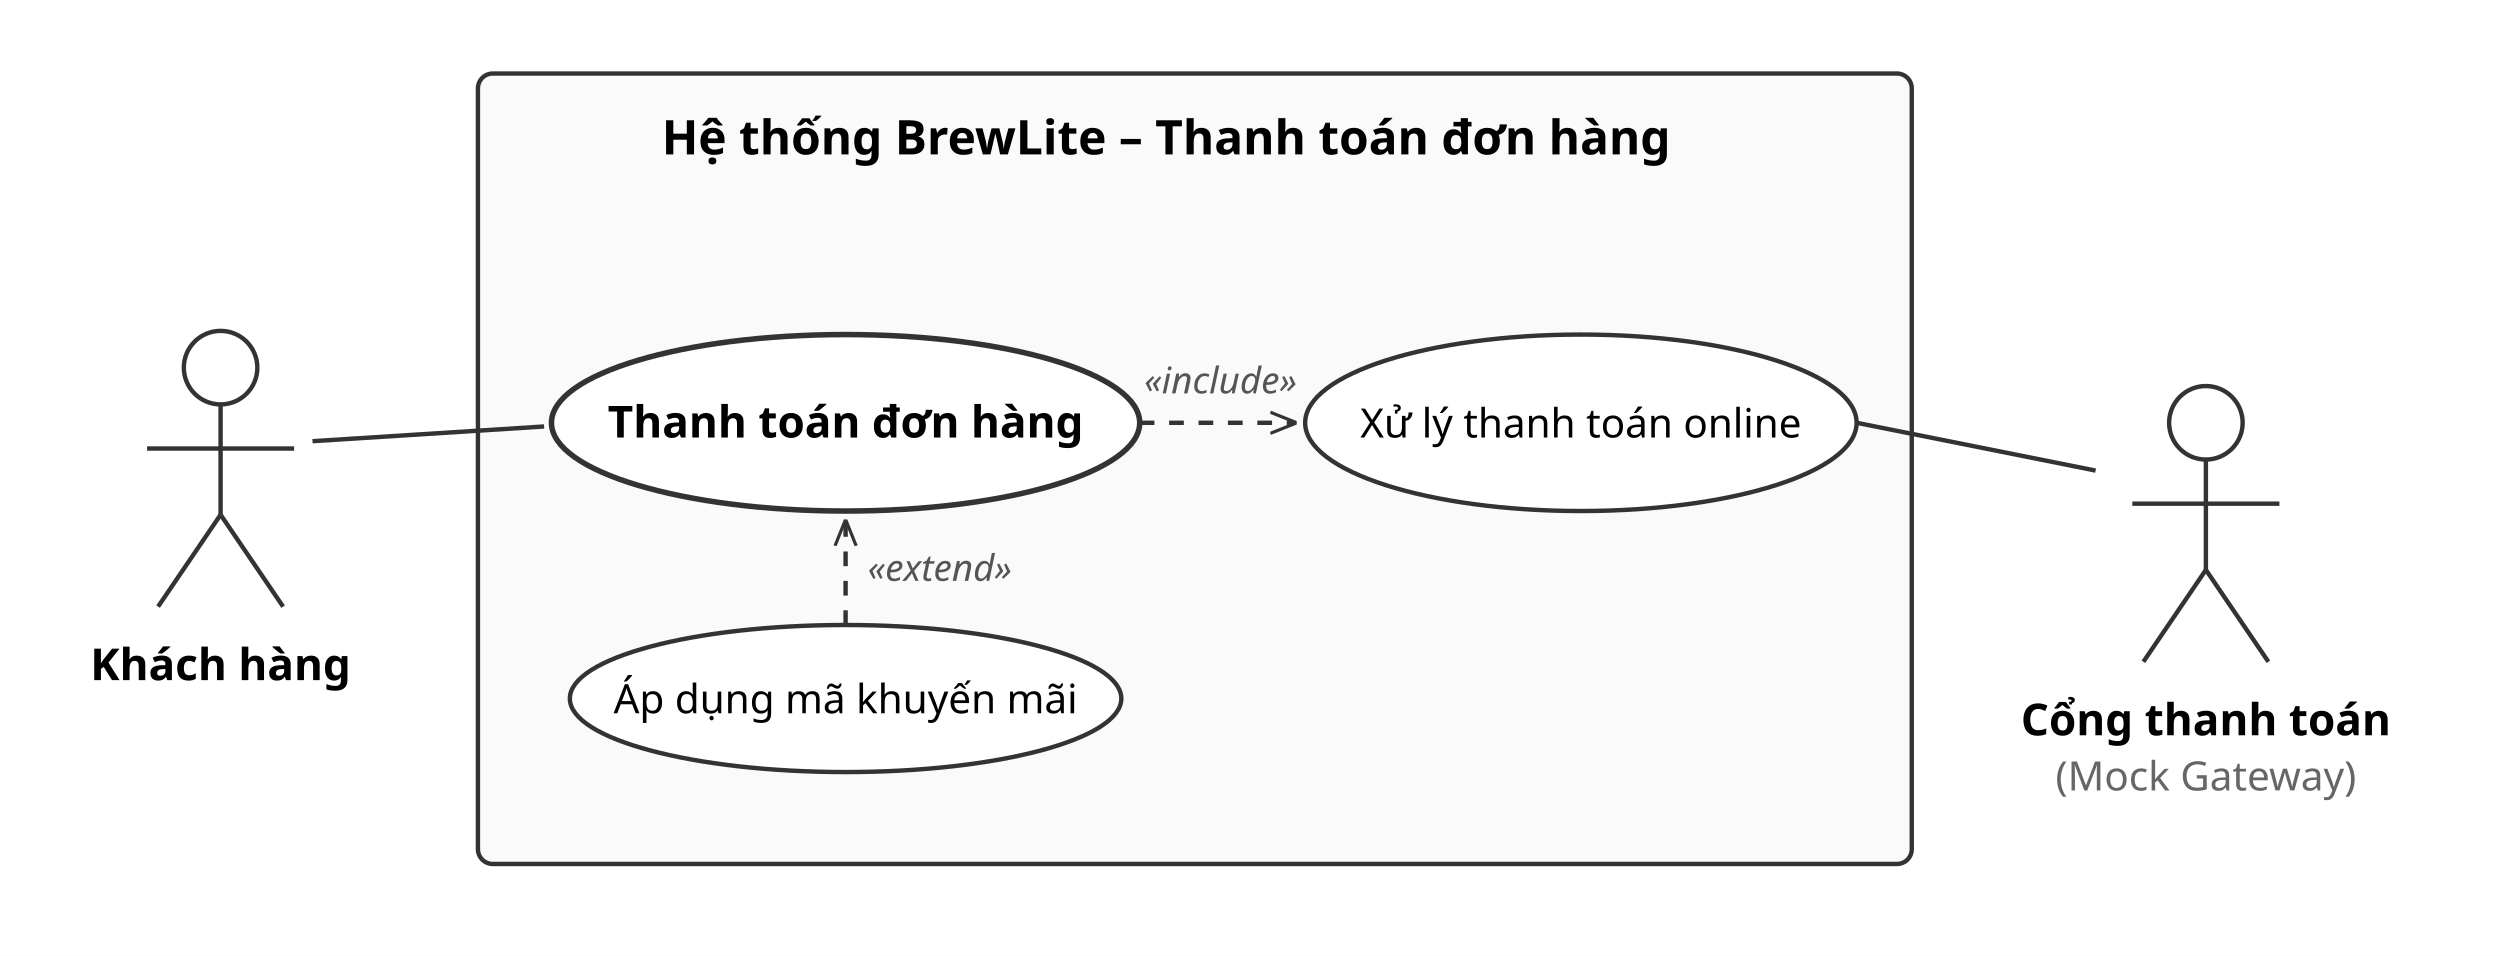
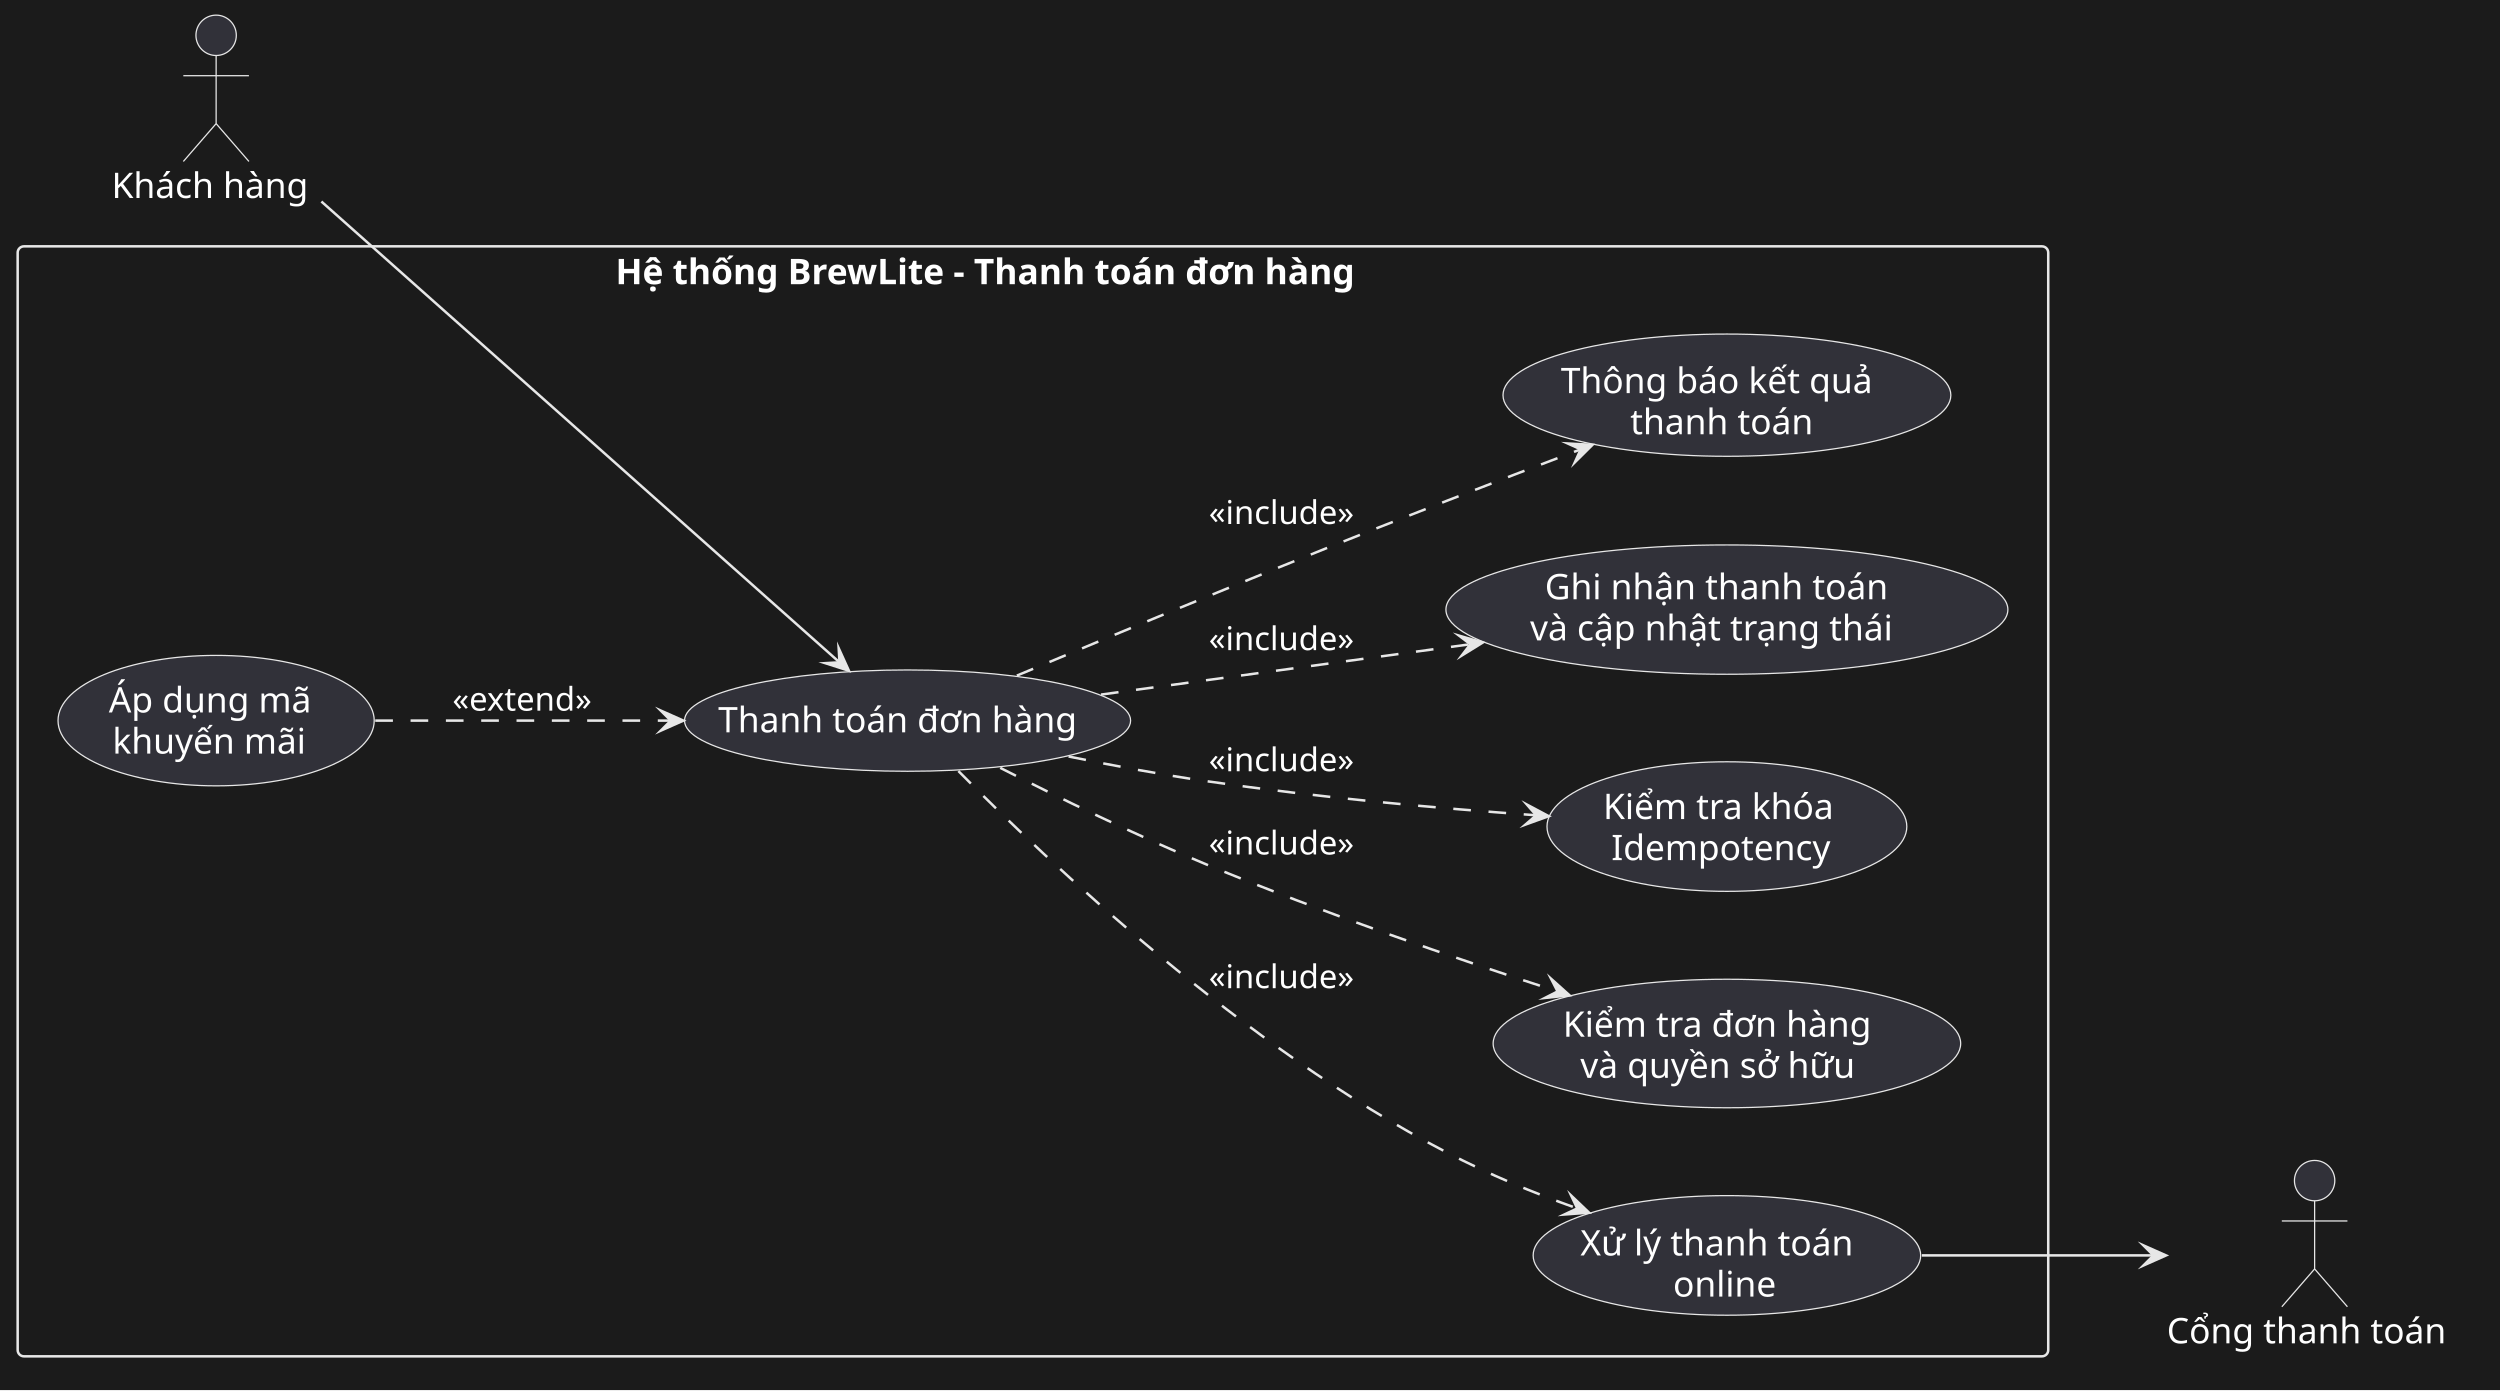
- <svg xmlns="http://www.w3.org/2000/svg" version="1.1" style="width:680px;height:260px;background:#FFFFFF;" width="680px" height="260px" viewBox="0 0 680 260">
-   <defs>
-     <marker id="arrow" viewBox="0 0 10 10" refX="9" refY="5" markerWidth="6" markerHeight="6" orient="auto-start-reverse">
-       <path d="M 0 1 L 10 5 L 0 9 z" fill="#333333" />
-     </marker>
-     <marker id="open-arrow" viewBox="0 0 10 10" refX="9" refY="5" markerWidth="6" markerHeight="6" orient="auto-start-reverse">
-       <path d="M 0 1 L 10 5 L 0 9" fill="none" stroke="#333333" stroke-width="1.2" />
-     </marker>
-   </defs>
-   <rect x="0" y="0" width="680" height="260" fill="#FFFFFF" />
-   <rect x="130" y="20" width="390" height="215" rx="4" ry="4" fill="#FAFAFA" stroke="#333333" stroke-width="1.2" />
-   <text x="180" y="42" fill="#000000" font-family="sans-serif" font-size="13" font-weight="bold">Hệ thống BrewLite – Thanh toán đơn hàng</text>
-   <g transform="translate(15, 80)">
-     <circle cx="45" cy="20" r="10" fill="#FFFFFF" stroke="#333333" stroke-width="1.2" />
-     <line x1="45" y1="30" x2="45" y2="60" stroke="#333333" stroke-width="1.2" />
-     <line x1="25" y1="42" x2="65" y2="42" stroke="#333333" stroke-width="1.2" />
-     <line x1="45" y1="60" x2="28" y2="85" stroke="#333333" stroke-width="1.2" />
-     <line x1="45" y1="60" x2="62" y2="85" stroke="#333333" stroke-width="1.2" />
-     <text x="45" y="105" fill="#000000" font-family="sans-serif" font-size="12" font-weight="bold" text-anchor="middle">Khách hàng</text>
+ <svg xmlns="http://www.w3.org/2000/svg" version="1.1" data-diagram-type="DESCRIPTION" style="width:991px;height:551px;background:#1B1B1B;" width="991px" height="551px" viewBox="0 0 991 551" zoomAndPan="magnify" preserveAspectRatio="none" contentStyleType="text/css">
+   <defs />
+   <g font-family="sans-serif" lengthAdjust="spacing">
+     <rect x="0" y="0" width="991" height="551" fill="#1B1B1B" style="stroke:none;" />
+     <g class="cluster" data-qualified-name="H. th.ng BrewLite - Thanh to.n ..n h.ng" id="ent0003" data-source-line="7">
+       <rect x="7" y="97.65" width="804.92" height="440" fill="none" style="stroke:#E7E7E7;stroke-width:1;" rx="2.5" ry="2.5" />
+       <text x="243.986" y="112.645" fill="#FFF" font-size="14" textLength="330.948" font-weight="700">Hệ thống BrewLite - Thanh toán đơn hàng</text>
+     </g>
+     <g class="entity" data-qualified-name="H. th.ng BrewLite - Thanh to.n ..n h.ng.UC9" id="ent0004" data-source-line="9">
+       <ellipse cx="359.755" cy="285.653" rx="88.415" ry="20.083" fill="#313139" style="stroke:#E7E7E7;stroke-width:0.5;" />
+       <text x="284.683" y="290.301" fill="#FFF" font-size="14" textLength="150.145">Thanh toán đơn hàng</text>
+     </g>
+     <g class="entity" data-qualified-name="H. th.ng BrewLite - Thanh to.n ..n h.ng.UCPromo" id="ent0005" data-source-line="11">
+       <ellipse cx="85.67" cy="285.654" rx="62.67" ry="25.854" fill="#313139" style="stroke:#E7E7E7;stroke-width:0.5;" />
+       <text x="43.12" y="282.429" fill="#FFF" font-size="14" textLength="85.101">Áp dụng mã</text>
+       <text x="44.579" y="298.725" fill="#FFF" font-size="14" textLength="82.182">khuyến mãi</text>
+     </g>
+     <g class="entity" data-qualified-name="H. th.ng BrewLite - Thanh to.n ..n h.ng.UCOnline" id="ent0006" data-source-line="13">
+       <ellipse cx="684.549" cy="497.646" rx="76.809" ry="23.706" fill="#313139" style="stroke:#E7E7E7;stroke-width:0.5;" />
+       <text x="626.457" y="497.67" fill="#FFF" font-size="14" textLength="116.184">Xử lý thanh toán</text>
+       <text x="663.197" y="513.967" fill="#FFF" font-size="14" textLength="42.704">online</text>
+     </g>
+     <g class="entity" data-qualified-name="H. th.ng BrewLite - Thanh to.n ..n h.ng.UCValidate" id="ent0007" data-source-line="15">
+       <ellipse cx="684.546" cy="413.645" rx="92.666" ry="25.475" fill="#313139" style="stroke:#E7E7E7;stroke-width:0.5;" />
+       <text x="619.529" y="410.965" fill="#FFF" font-size="14" textLength="130.033">Kiểm tra đơn hàng</text>
+       <text x="626.433" y="427.262" fill="#FFF" font-size="14" textLength="116.225">và quyền sở hữu</text>
+     </g>
+     <g class="entity" data-qualified-name="H. th.ng BrewLite - Thanh to.n ..n h.ng.UCIdempotency" id="ent0008" data-source-line="17">
+       <ellipse cx="684.546" cy="327.652" rx="71.316" ry="25.682" fill="#313139" style="stroke:#E7E7E7;stroke-width:0.5;" />
+       <text x="635.461" y="324.673" fill="#FFF" font-size="14" textLength="98.171">Kiểm tra khóa</text>
+       <text x="638.708" y="340.97" fill="#FFF" font-size="14" textLength="91.677">Idempotency</text>
+     </g>
+     <g class="entity" data-qualified-name="H. th.ng BrewLite - Thanh to.n ..n h.ng.UCRecord" id="ent0009" data-source-line="19">
+       <ellipse cx="684.546" cy="241.645" rx="111.376" ry="25.635" fill="#313139" style="stroke:#E7E7E7;stroke-width:0.5;" />
+       <text x="612.369" y="237.557" fill="#FFF" font-size="14" textLength="144.354">Ghi nhận thanh toán</text>
+       <text x="606.518" y="253.854" fill="#FFF" font-size="14" textLength="156.058">và cập nhật trạng thái</text>
+     </g>
+     <g class="entity" data-qualified-name="H. th.ng BrewLite - Thanh to.n ..n h.ng.UCResult" id="ent0010" data-source-line="21">
+       <ellipse cx="684.552" cy="156.648" rx="88.762" ry="24.228" fill="#313139" style="stroke:#E7E7E7;stroke-width:0.5;" />
+       <text x="618.712" y="155.842" fill="#FFF" font-size="14" textLength="131.681">Thông báo kết quả</text>
+       <text x="646.23" y="172.139" fill="#FFF" font-size="14" textLength="76.645">thanh toán</text>
+     </g>
+     <g class="entity" data-qualified-name="Customer" id="ent0001" data-source-line="4">
+       <ellipse cx="85.673" cy="14" rx="8" ry="8" fill="#313139" style="stroke:#E7E7E7;stroke-width:0.5;" />
+       <path d="M85.673,22 L85.673,49 M72.673,30 L98.673,30 M85.673,49 L72.673,64 M85.673,49 L98.673,64" style="stroke:#E7E7E7;stroke-width:0.5;" fill="none" />
+       <text x="44.24" y="78.495" fill="#FFF" font-size="14" textLength="82.865">Khách hàng</text>
+     </g>
+     <g class="entity" data-qualified-name="PaymentGateway" id="ent0002" data-source-line="5">
+       <ellipse cx="917.518" cy="468" rx="8" ry="8" fill="#313139" style="stroke:#E7E7E7;stroke-width:0.5;" />
+       <path d="M917.518,476 L917.518,503 M904.518,484 L930.518,484 M917.518,503 L904.518,518 M917.518,503 L930.518,518" style="stroke:#E7E7E7;stroke-width:0.5;" fill="none" />
+       <text x="858.92" y="532.495" fill="#FFF" font-size="14" textLength="117.195">Cổng thanh toán</text>
+     </g>
+     <g class="link" data-entity-1="ent0001" data-entity-2="ent0004" id="lnk11" data-source-line="24" data-link-type="dependency">
+       <path d="M127.4,79.88 C185.67,131.7 287.054,221.877 332.774,262.547" style="stroke:#E7E7E7;stroke-width:1;" fill="none" id="Customer-to-UC9" />
+       <polygon points="336.51,265.87,332.444,256.9,332.774,262.547,327.127,262.877,336.51,265.87" fill="#E7E7E7" style="stroke:#E7E7E7;stroke-width:1;stroke-linejoin:miter;stroke-miterlimit:10;" />
+     </g>
+     <g class="link" data-entity-1="ent0005" data-entity-2="ent0004" id="lnk12" data-source-line="26" data-link-type="dependency">
+       <path d="M148.75,285.65 C184.9,285.65 226.07,285.65 265.9,285.65" style="stroke:#E7E7E7;stroke-width:1;stroke-dasharray:7,7;" fill="none" id="UCPromo-to-UC9" />
+       <polygon points="270.9,285.65,261.9,281.65,265.9,285.65,261.9,289.65,270.9,285.65" fill="#E7E7E7" style="stroke:#E7E7E7;stroke-width:1;stroke-linejoin:miter;stroke-miterlimit:10;" />
+       <text x="179.34" y="281.717" fill="#FFF" font-size="13" textLength="61.185">«extend»</text>
+     </g>
+     <g class="link" data-entity-1="ent0004" data-entity-2="ent0007" id="lnk13" data-source-line="28" data-link-type="dependency">
+       <path d="M396.48,304.37 C419.49,316.08 450.22,331.08 478.17,342.65 C525.75,362.34 576.223,379.681 617.423,393.011" style="stroke:#E7E7E7;stroke-width:1;stroke-dasharray:7,7;" fill="none" id="UC9-to-UCValidate" />
+       <polygon points="622.18,394.55,614.848,387.974,617.423,393.011,612.386,395.585,622.18,394.55" fill="#E7E7E7" style="stroke:#E7E7E7;stroke-width:1;stroke-linejoin:miter;stroke-miterlimit:10;" />
+       <text x="479.17" y="338.717" fill="#FFF" font-size="13" textLength="63.007">«include»</text>
+     </g>
+     <g class="link" data-entity-1="ent0004" data-entity-2="ent0008" id="lnk14" data-source-line="29" data-link-type="dependency">
+       <path d="M423.59,299.87 C441.18,303.48 460.36,307.06 478.17,309.65 C523.15,316.2 569.063,320.323 608.933,323.173" style="stroke:#E7E7E7;stroke-width:1;stroke-dasharray:7,7;" fill="none" id="UC9-to-UCIdempotency" />
+       <polygon points="613.92,323.53,605.228,318.898,608.933,323.173,604.658,326.878,613.92,323.53" fill="#E7E7E7" style="stroke:#E7E7E7;stroke-width:1;stroke-linejoin:miter;stroke-miterlimit:10;" />
+       <text x="479.17" y="305.717" fill="#FFF" font-size="13" textLength="63.007">«include»</text>
+     </g>
+     <g class="link" data-entity-1="ent0004" data-entity-2="ent0006" id="lnk15" data-source-line="30" data-link-type="dependency">
+       <path d="M379.9,305.64 C414.98,341.13 493.3,415.28 573.17,456.65 C591.05,465.91 606.803,472.425 625.213,479.015" style="stroke:#E7E7E7;stroke-width:1;stroke-dasharray:7,7;" fill="none" id="UC9-to-UCOnline" />
+       <polygon points="629.92,480.7,622.795,473.901,625.213,479.015,620.098,481.433,629.92,480.7" fill="#E7E7E7" style="stroke:#E7E7E7;stroke-width:1;stroke-linejoin:miter;stroke-miterlimit:10;" />
+       <text x="479.17" y="391.717" fill="#FFF" font-size="13" textLength="63.007">«include»</text>
+     </g>
+     <g class="link" data-entity-1="ent0004" data-entity-2="ent0009" id="lnk16" data-source-line="31" data-link-type="dependency">
+       <path d="M436.44,275.33 C481.62,269.17 534.486,261.965 582.836,255.375" style="stroke:#E7E7E7;stroke-width:1;stroke-dasharray:7,7;" fill="none" id="UC9-to-UCRecord" />
+       <polygon points="587.79,254.7,578.332,251.952,582.836,255.375,579.413,259.879,587.79,254.7" fill="#E7E7E7" style="stroke:#E7E7E7;stroke-width:1;stroke-linejoin:miter;stroke-miterlimit:10;" />
+       <text x="479.17" y="257.717" fill="#FFF" font-size="13" textLength="63.007">«include»</text>
+     </g>
+     <g class="link" data-entity-1="ent0004" data-entity-2="ent0010" id="lnk17" data-source-line="32" data-link-type="dependency">
+       <path d="M403.08,267.81 C425.39,258.45 453.23,246.84 478.17,236.65 C520.27,219.45 530.81,215.18 573.17,198.65 C592.08,191.27 608.195,185.094 626.585,178.114" style="stroke:#E7E7E7;stroke-width:1;stroke-dasharray:7,7;" fill="none" id="UC9-to-UCResult" />
+       <polygon points="631.26,176.34,621.426,175.794,626.585,178.114,624.265,183.273,631.26,176.34" fill="#E7E7E7" style="stroke:#E7E7E7;stroke-width:1;stroke-linejoin:miter;stroke-miterlimit:10;" />
+       <text x="479.17" y="207.717" fill="#FFF" font-size="13" textLength="63.007">«include»</text>
+     </g>
+     <g class="link" data-entity-1="ent0006" data-entity-2="ent0002" id="lnk18" data-source-line="34" data-link-type="dependency">
+       <path d="M761.82,497.65 C793.35,497.65 824.32,497.65 853.63,497.65" style="stroke:#E7E7E7;stroke-width:1;" fill="none" id="UCOnline-to-PaymentGateway" />
+       <polygon points="858.63,497.65,849.63,493.65,853.63,497.65,849.63,501.65,858.63,497.65" fill="#E7E7E7" style="stroke:#E7E7E7;stroke-width:1;stroke-linejoin:miter;stroke-miterlimit:10;" />
+     </g>
  </g>
-   <g transform="translate(545, 95)">
-     <circle cx="55" cy="20" r="10" fill="#FFFFFF" stroke="#333333" stroke-width="1.2" />
-     <line x1="55" y1="30" x2="55" y2="60" stroke="#333333" stroke-width="1.2" />
-     <line x1="35" y1="42" x2="75" y2="42" stroke="#333333" stroke-width="1.2" />
-     <line x1="55" y1="60" x2="38" y2="85" stroke="#333333" stroke-width="1.2" />
-     <line x1="55" y1="60" x2="72" y2="85" stroke="#333333" stroke-width="1.2" />
-     <text x="55" y="105" fill="#000000" font-family="sans-serif" font-size="12" font-weight="bold" text-anchor="middle">Cổng thanh toán</text>
-     <text x="55" y="120" fill="#666666" font-family="sans-serif" font-size="11" text-anchor="middle">(Mock Gateway)</text>
-   </g>
-   <g id="uc-pay">
-     <ellipse cx="230" cy="115" rx="80" ry="24" fill="#FFFFFF" stroke="#333333" stroke-width="1.5" />
-     <text x="230" y="119" fill="#000000" font-family="sans-serif" font-size="12" font-weight="bold" text-anchor="middle">Thanh toán đơn hàng</text>
-   </g>
-   <g id="uc-promo">
-     <ellipse cx="230" cy="190" rx="75" ry="20" fill="#FFFFFF" stroke="#333333" stroke-width="1.2" />
-     <text x="230" y="194" fill="#000000" font-family="sans-serif" font-size="11" text-anchor="middle">Áp dụng mã khuyến mãi</text>
-   </g>
-   <g id="uc-online-pay">
-     <ellipse cx="430" cy="115" rx="75" ry="24" fill="#FFFFFF" stroke="#333333" stroke-width="1.2" />
-     <text x="430" y="119" fill="#000000" font-family="sans-serif" font-size="11" text-anchor="middle">Xử lý thanh toán online</text>
-   </g>
-   <line x1="85" y1="120" x2="148" y2="116" stroke="#333333" stroke-width="1.2" />
-   <line x1="230" y1="170" x2="230" y2="142" stroke="#333333" stroke-width="1.2" stroke-dasharray="4,4" marker-end="url(#open-arrow)" />
-   <text x="236" y="158" fill="#555555" font-family="sans-serif" font-size="10" font-style="italic">«extend»</text>
-   <line x1="310" y1="115" x2="352" y2="115" stroke="#333333" stroke-width="1.2" stroke-dasharray="4,4" marker-end="url(#open-arrow)" />
-   <text x="332" y="107" fill="#555555" font-family="sans-serif" font-size="10" font-style="italic" text-anchor="middle">«include»</text>
-   <line x1="505" y1="115" x2="570" y2="128" stroke="#333333" stroke-width="1.2" />
</svg>
